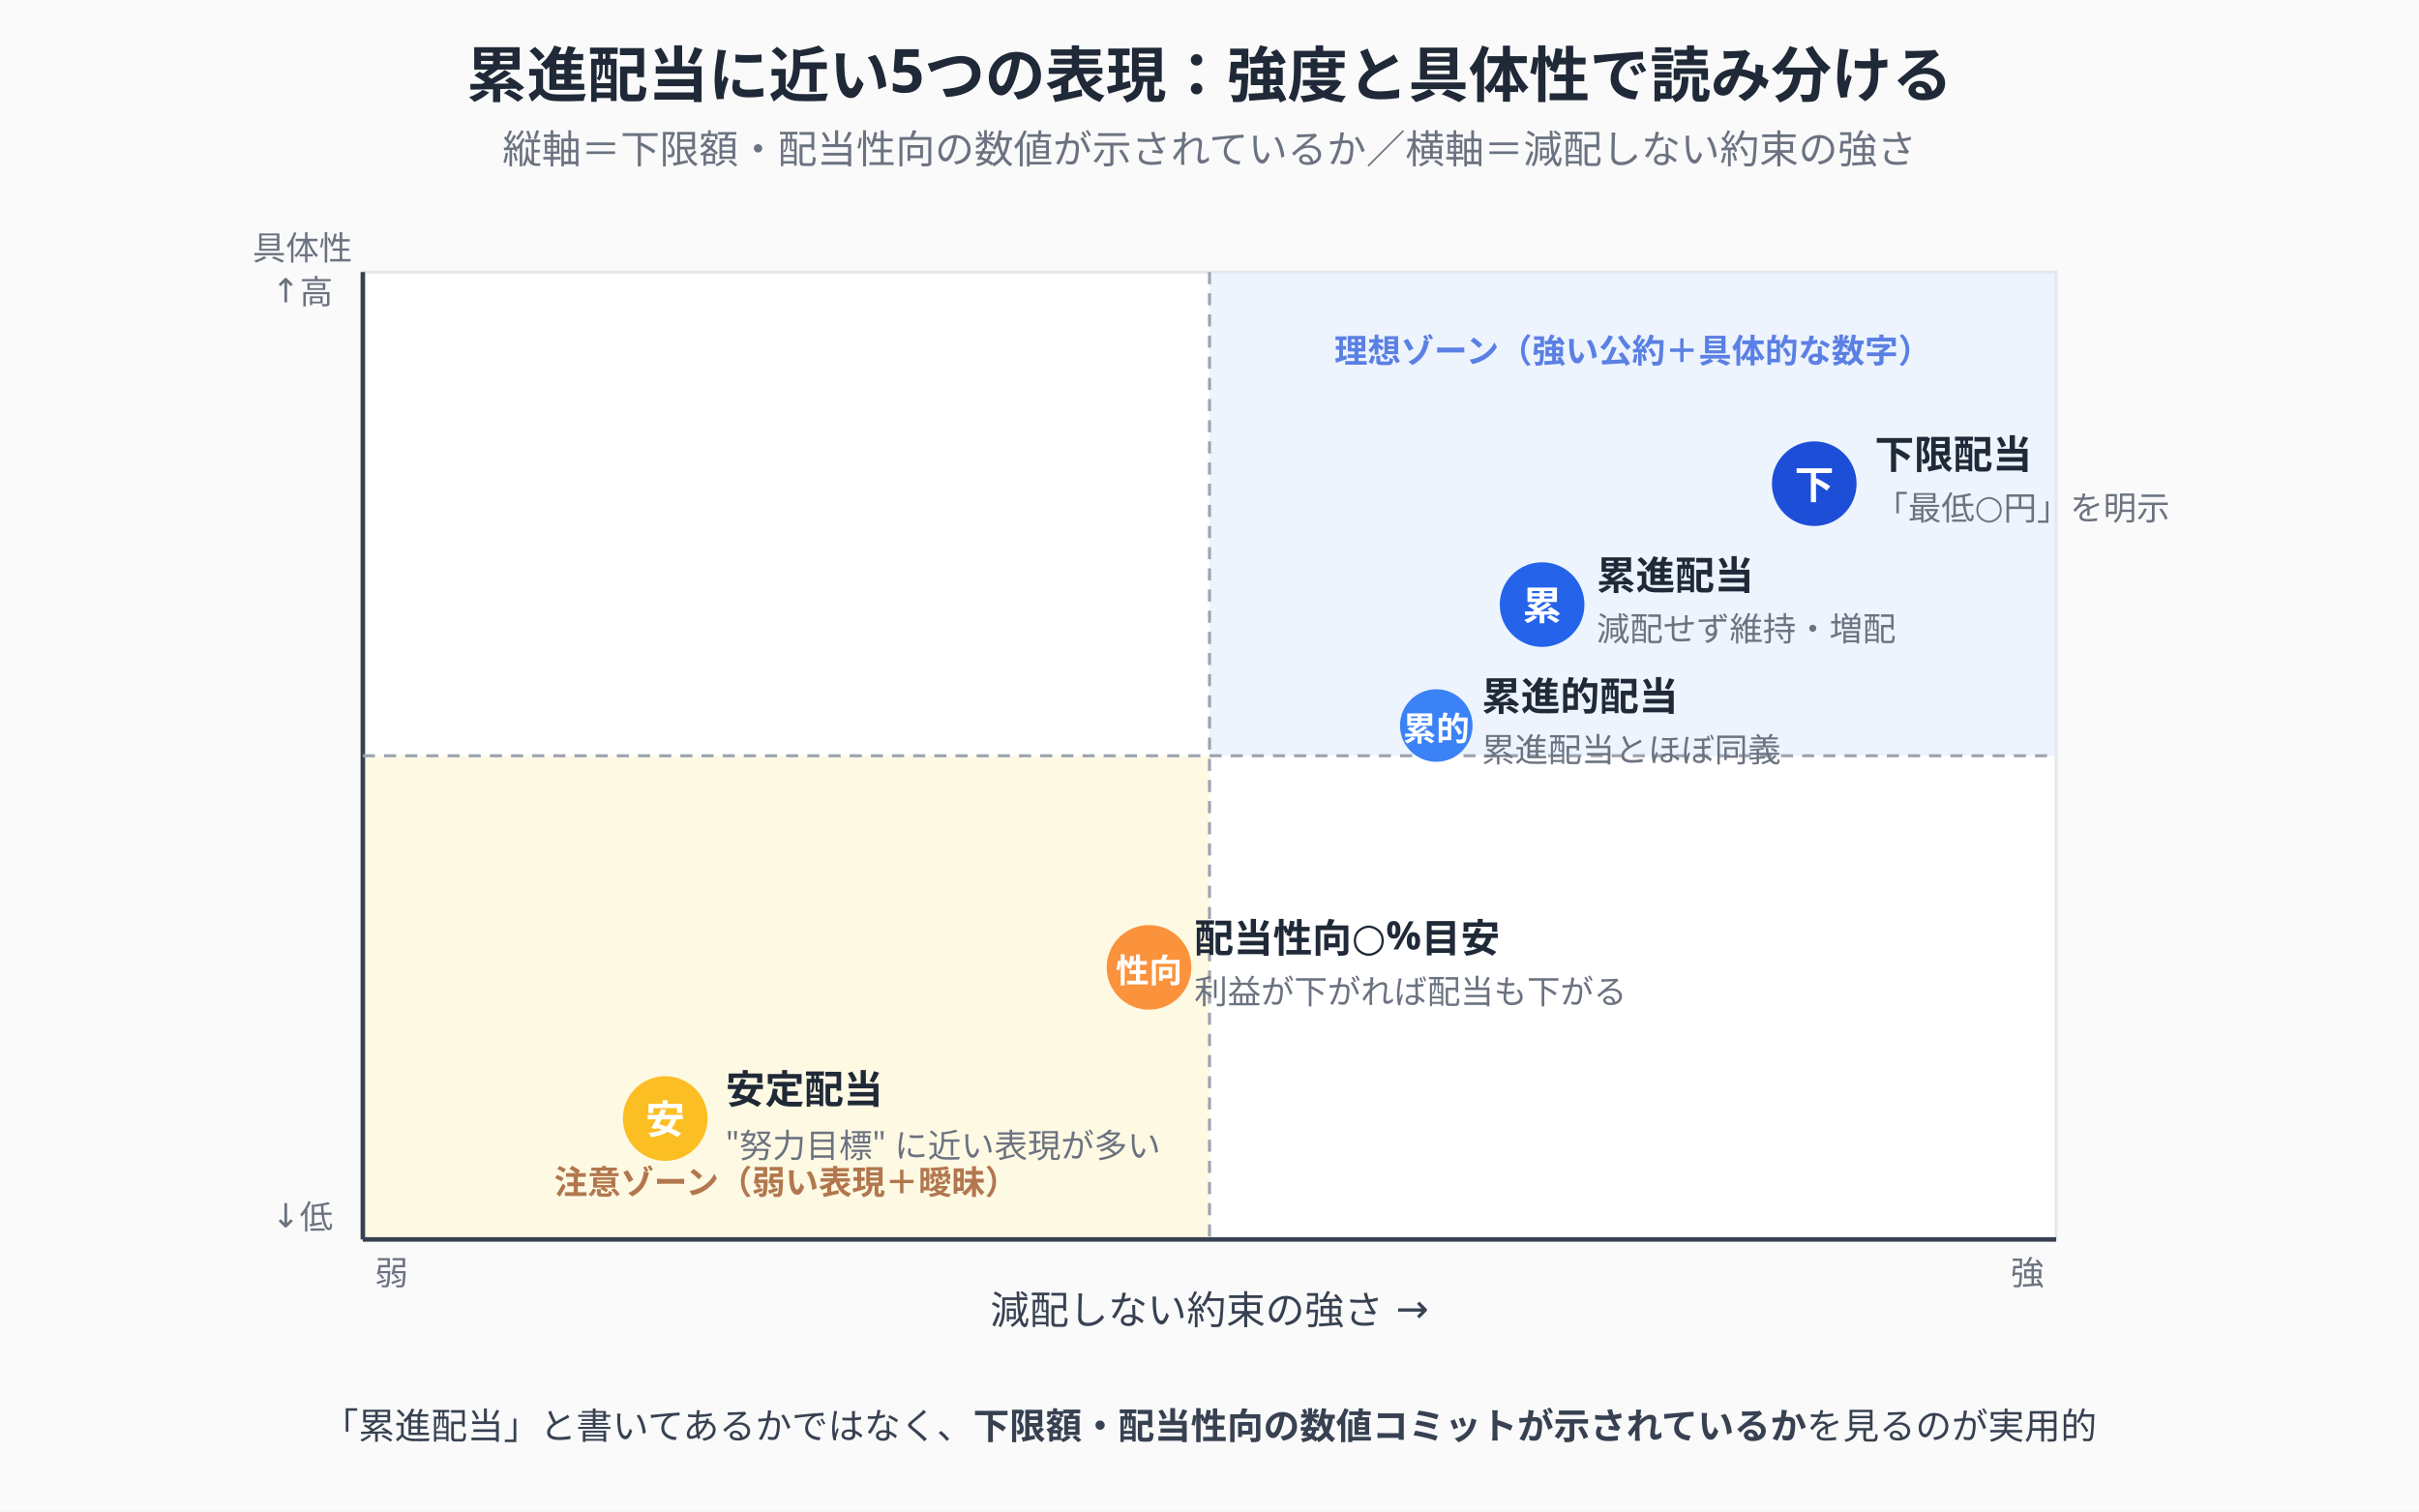
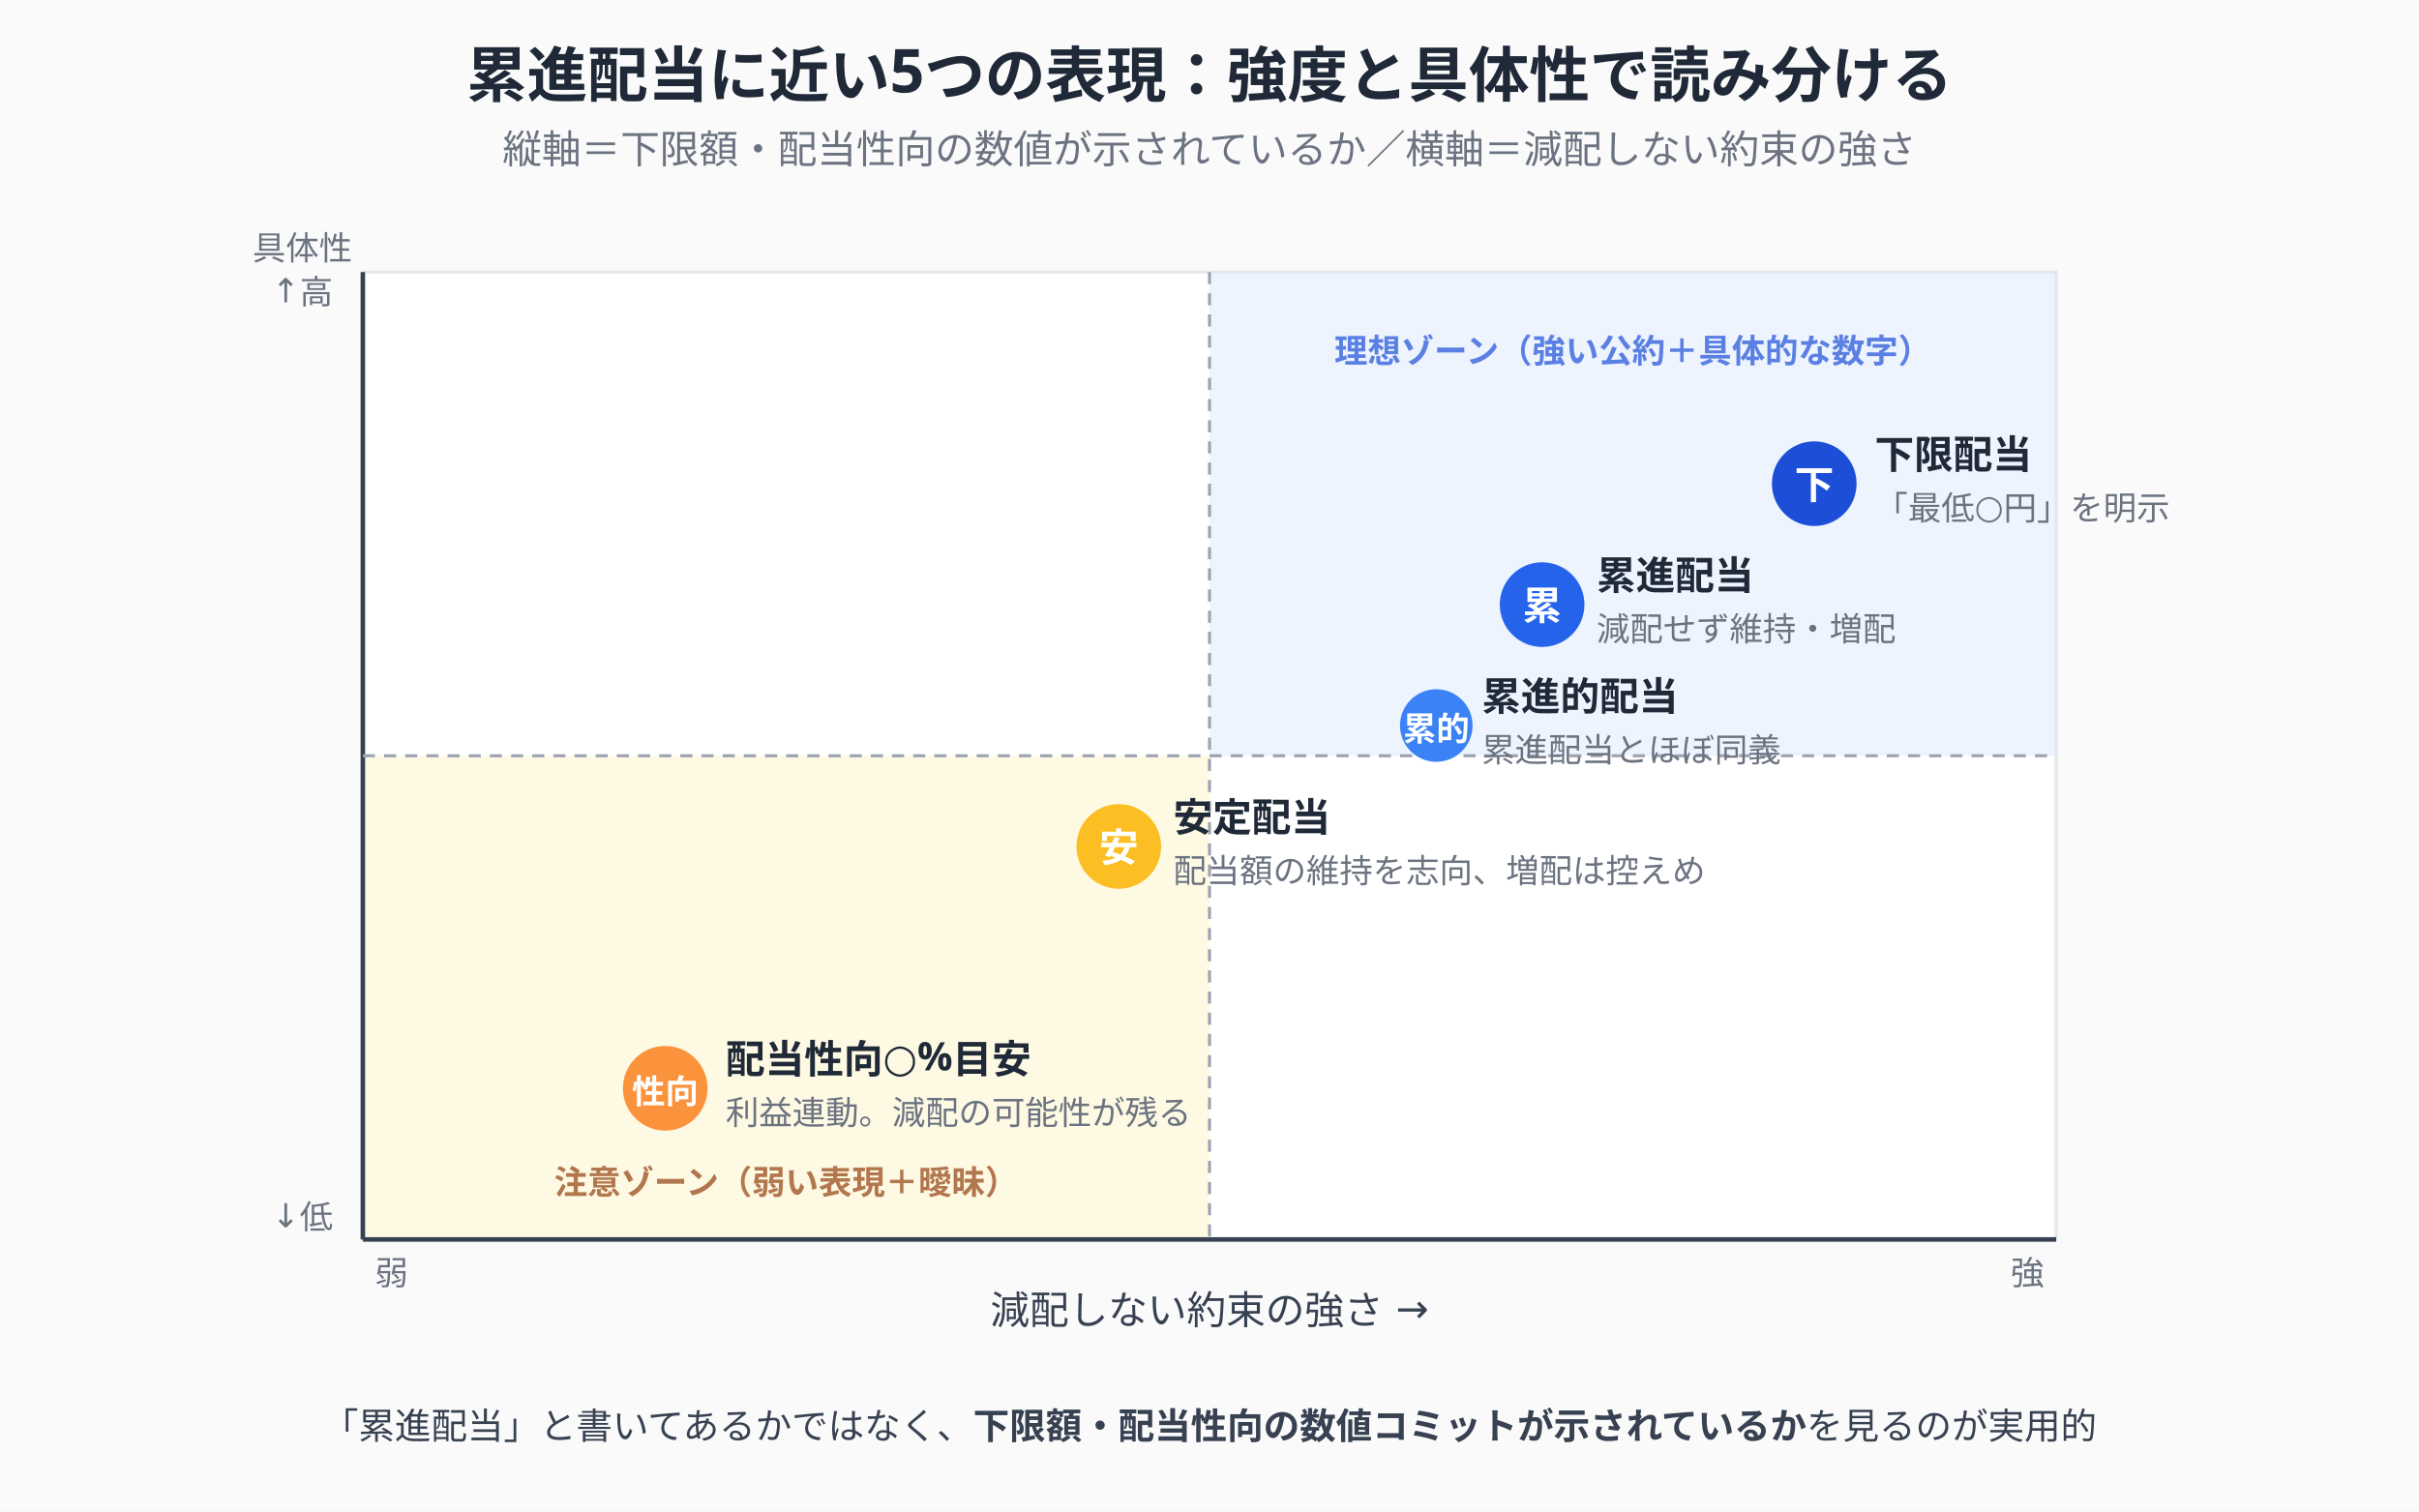
<svg xmlns="http://www.w3.org/2000/svg" viewBox="0 0 800 500" font-family="'Noto Sans JP','Hiragino Sans','Yu Gothic',sans-serif" role="img" aria-label="累進配当に関する5つの表現を強度と具体性の2軸でマッピングした図">
  <rect width="800" height="500" fill="#fafafa" />
  <text x="400" y="32" text-anchor="middle" font-size="20" font-weight="700" fill="#1f2937">累進配当に近い5つの表現：強度と具体性で読み分ける</text>
  <text x="400" y="54" text-anchor="middle" font-size="13" fill="#6b7280">縦軸＝下限額・配当性向の数値が示されているか／横軸＝減配しない約束の強さ</text>
  <rect x="120" y="90" width="560" height="320" fill="#ffffff" stroke="#e5e7eb" />
  <rect x="400" y="90" width="280" height="160" fill="#dbeafe" opacity="0.5" />
  <rect x="120" y="250" width="280" height="160" fill="#fef3c7" opacity="0.5" />
  <line x1="120" y1="410" x2="680" y2="410" stroke="#374151" stroke-width="1.5" />
  <line x1="120" y1="90" x2="120" y2="410" stroke="#374151" stroke-width="1.5" />
  <line x1="400" y1="90" x2="400" y2="410" stroke="#9ca3af" stroke-width="1" stroke-dasharray="4 3" />
  <line x1="120" y1="250" x2="680" y2="250" stroke="#9ca3af" stroke-width="1" stroke-dasharray="4 3" />
  <text x="400" y="438" text-anchor="middle" font-size="13" fill="#374151">減配しない約束の強さ →</text>
  <text x="100" y="86" text-anchor="middle" font-size="11" fill="#6b7280">具体性</text>
  <text x="100" y="100" text-anchor="middle" font-size="11" fill="#6b7280">↑高</text>
  <text x="100" y="406" text-anchor="middle" font-size="11" fill="#6b7280">↓低</text>
  <text x="124" y="425" text-anchor="start" font-size="11" fill="#6b7280">弱</text>
  <text x="676" y="425" text-anchor="end" font-size="11" fill="#6b7280">強</text>
  <text x="540" y="120" text-anchor="middle" font-size="11" fill="#1d4ed8" font-weight="700" opacity="0.7">理想ゾーン（強い公約＋具体的な数字）</text>
  <text x="260" y="395" text-anchor="middle" font-size="11" fill="#92400e" font-weight="700" opacity="0.7">注意ゾーン（弱い表現＋曖昧）</text>
  <g>
    <circle cx="600" cy="160" r="14" fill="#1d4ed8" />
    <text x="600" y="165" text-anchor="middle" font-size="13" font-weight="700" fill="#ffffff">下</text>
    <text x="620" y="155" font-size="13" font-weight="700" fill="#1f2937">下限配当</text>
    <text x="620" y="172" font-size="11" fill="#6b7280">「最低○円」を明示</text>
  </g>
  <g>
    <circle cx="510" cy="200" r="14" fill="#2563eb" />
    <text x="510" y="205" text-anchor="middle" font-size="13" font-weight="700" fill="#ffffff">累</text>
    <text x="528" y="195" font-size="13" font-weight="700" fill="#1f2937">累進配当</text>
    <text x="528" y="212" font-size="11" fill="#6b7280">減配せず維持・増配</text>
  </g>
  <g>
    <circle cx="475" cy="240" r="12" fill="#3b82f6" />
    <text x="475" y="245" text-anchor="middle" font-size="11" font-weight="700" fill="#ffffff">累的</text>
    <text x="490" y="235" font-size="13" font-weight="700" fill="#1f2937">累進的配当</text>
    <text x="490" y="252" font-size="11" fill="#6b7280">累進配当とほぼ同義</text>
  </g>
  <g>
-     <circle cx="380" cy="320" r="14" fill="#fb923c" />
-     <text x="380" y="325" text-anchor="middle" font-size="11" font-weight="700" fill="#ffffff">性向</text>
-     <text x="395" y="315" font-size="13" font-weight="700" fill="#1f2937">配当性向○%目安</text>
-     <text x="395" y="332" font-size="11" fill="#6b7280">利益が下がれば配当も下がる</text>
+     <circle cx="370" cy="280" r="14" fill="#fbbf24" />
+     <text x="370" y="285" text-anchor="middle" font-size="13" font-weight="700" fill="#ffffff">安</text>
+     <text x="388" y="275" font-size="13" font-weight="700" fill="#1f2937">安定配当</text>
+     <text x="388" y="292" font-size="11" fill="#6b7280">配当額の維持を志向、増配は控えめ</text>
  </g>
  <g>
-     <circle cx="220" cy="370" r="14" fill="#fbbf24" />
-     <text x="220" y="375" text-anchor="middle" font-size="13" font-weight="700" fill="#ffffff">安</text>
-     <text x="240" y="365" font-size="13" font-weight="700" fill="#1f2937">安定配当</text>
-     <text x="240" y="382" font-size="11" fill="#6b7280">"努力目標" に近い表現が多い</text>
+     <circle cx="220" cy="360" r="14" fill="#fb923c" />
+     <text x="220" y="365" text-anchor="middle" font-size="11" font-weight="700" fill="#ffffff">性向</text>
+     <text x="240" y="355" font-size="13" font-weight="700" fill="#1f2937">配当性向○%目安</text>
+     <text x="240" y="372" font-size="11" fill="#6b7280">利益連動。減配の可能性が残る</text>
  </g>
  <text x="400" y="476" text-anchor="middle" font-size="12" fill="#374151">「累進配当」と書いてあるかではなく、<tspan font-weight="700">下限額・配当性向の数値コミットが示されているか</tspan>を見るのが実用的</text>
</svg>
